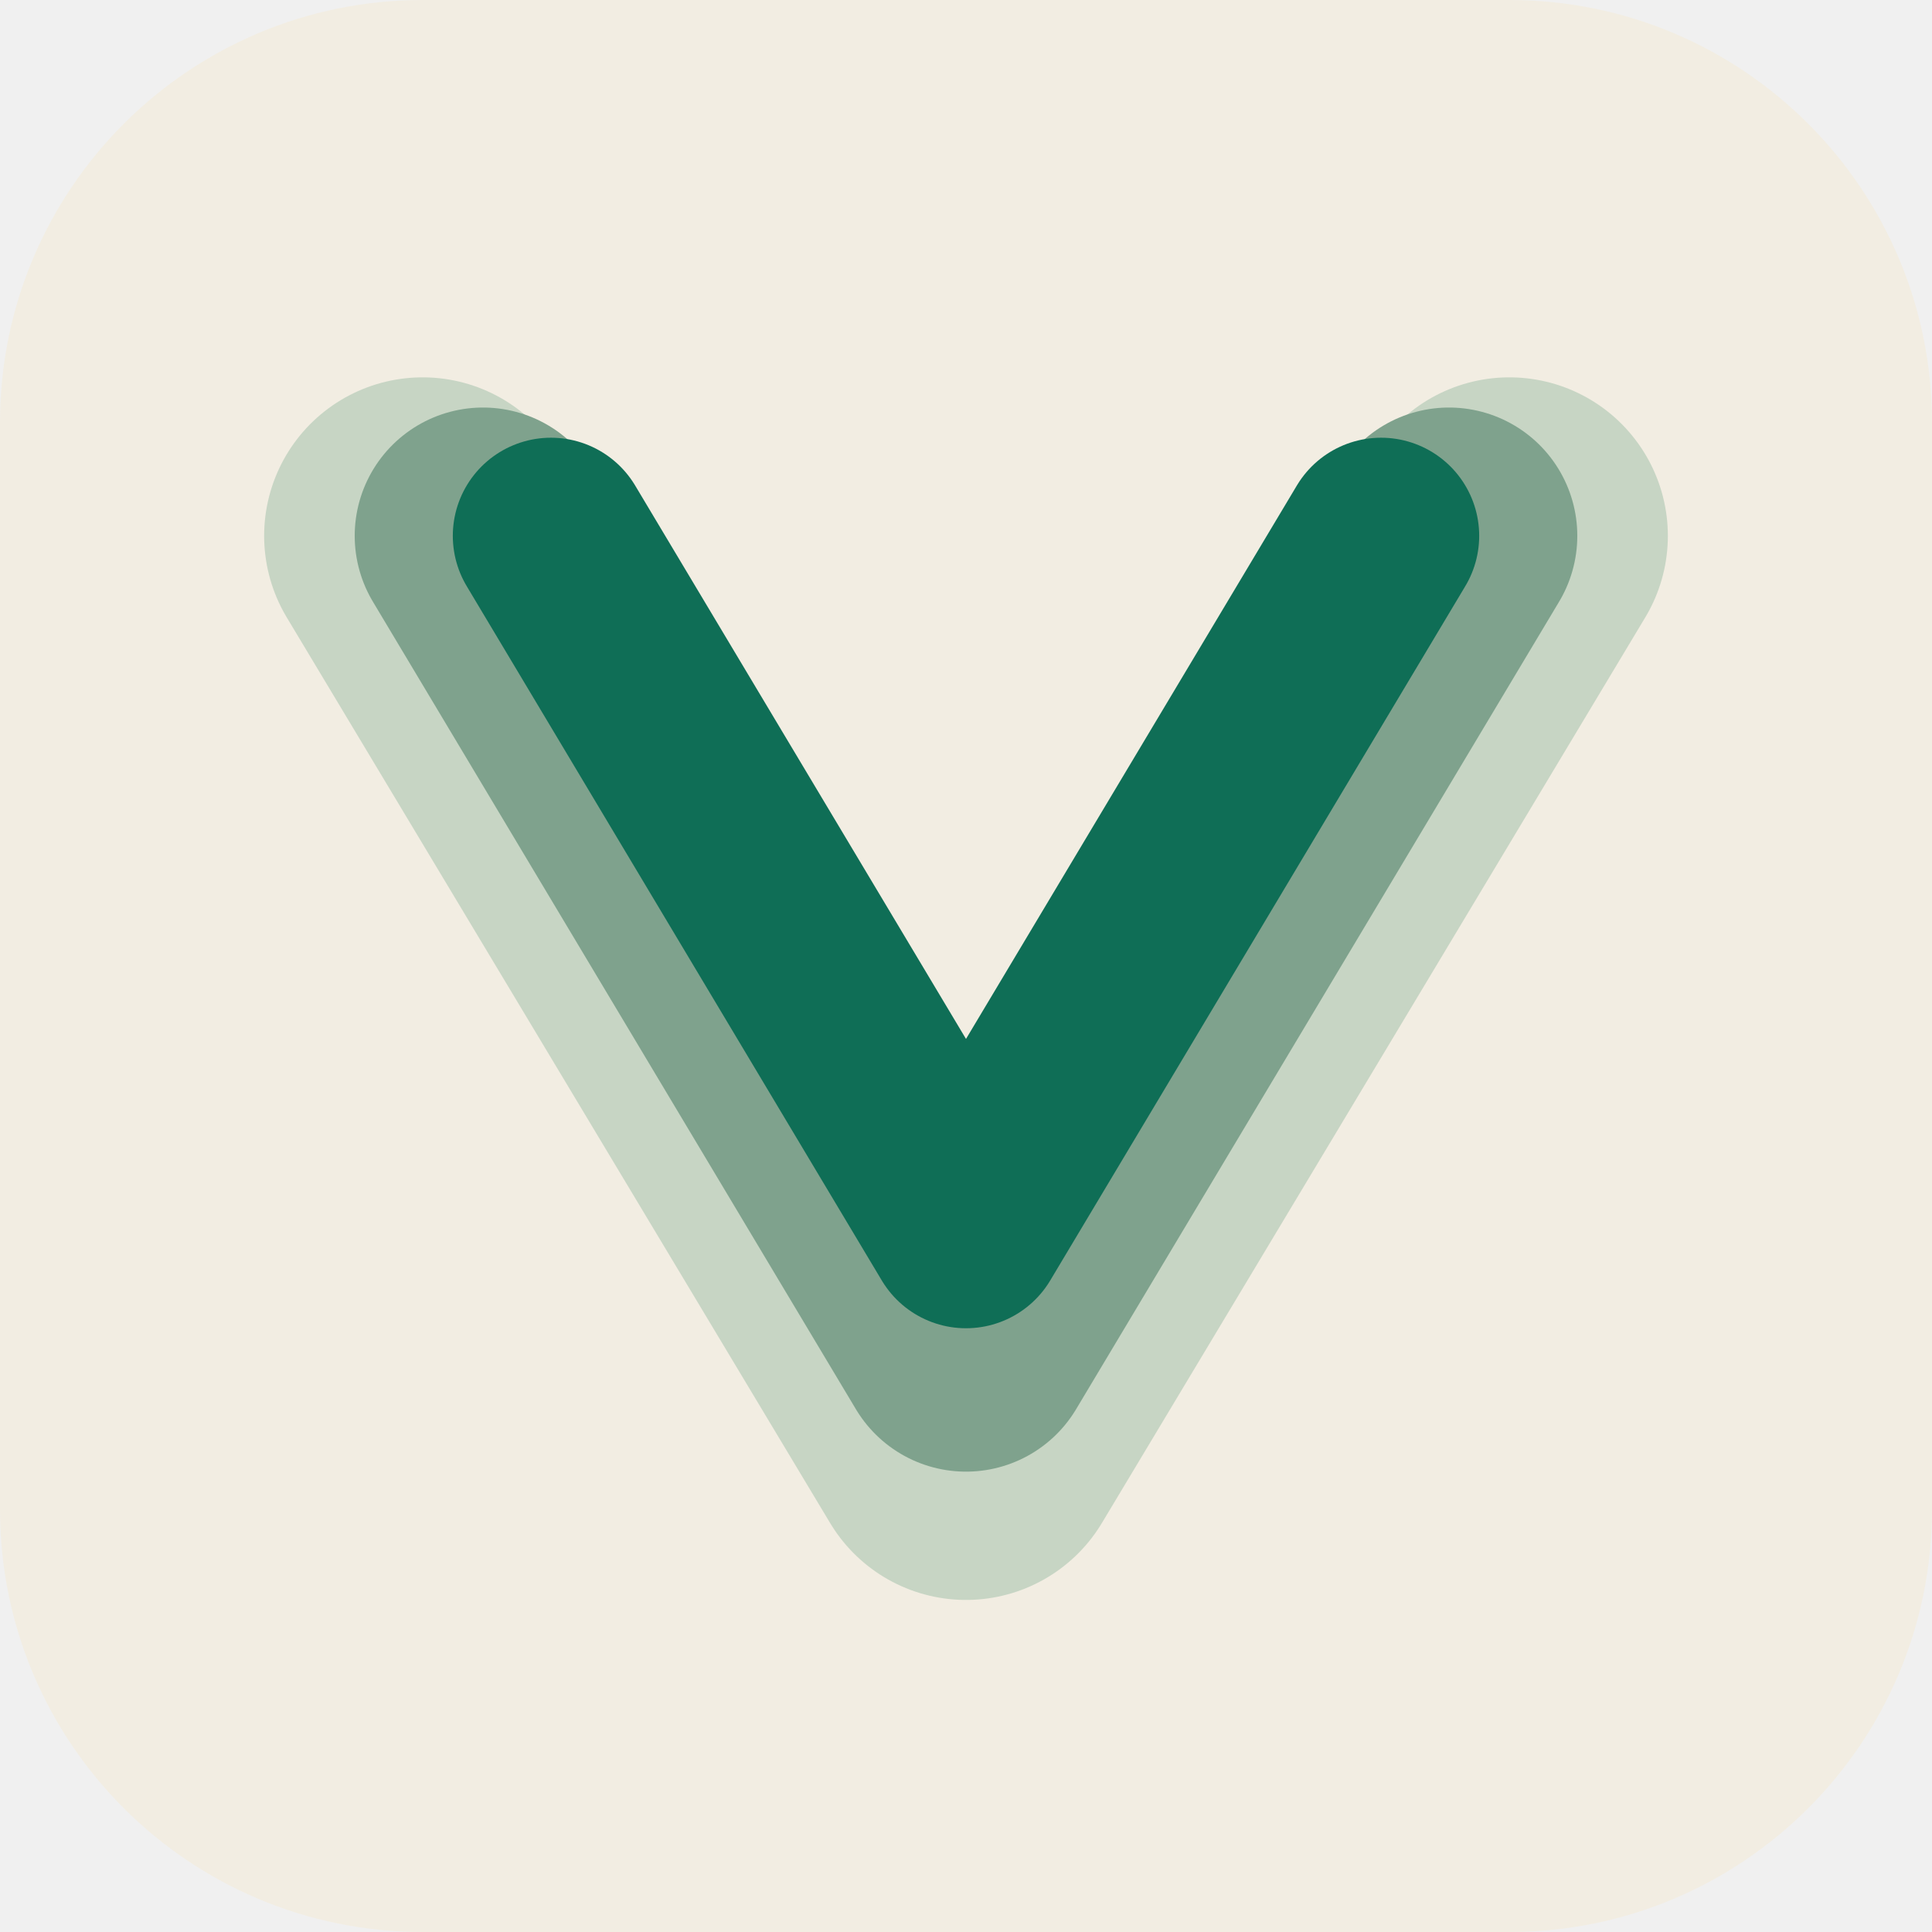
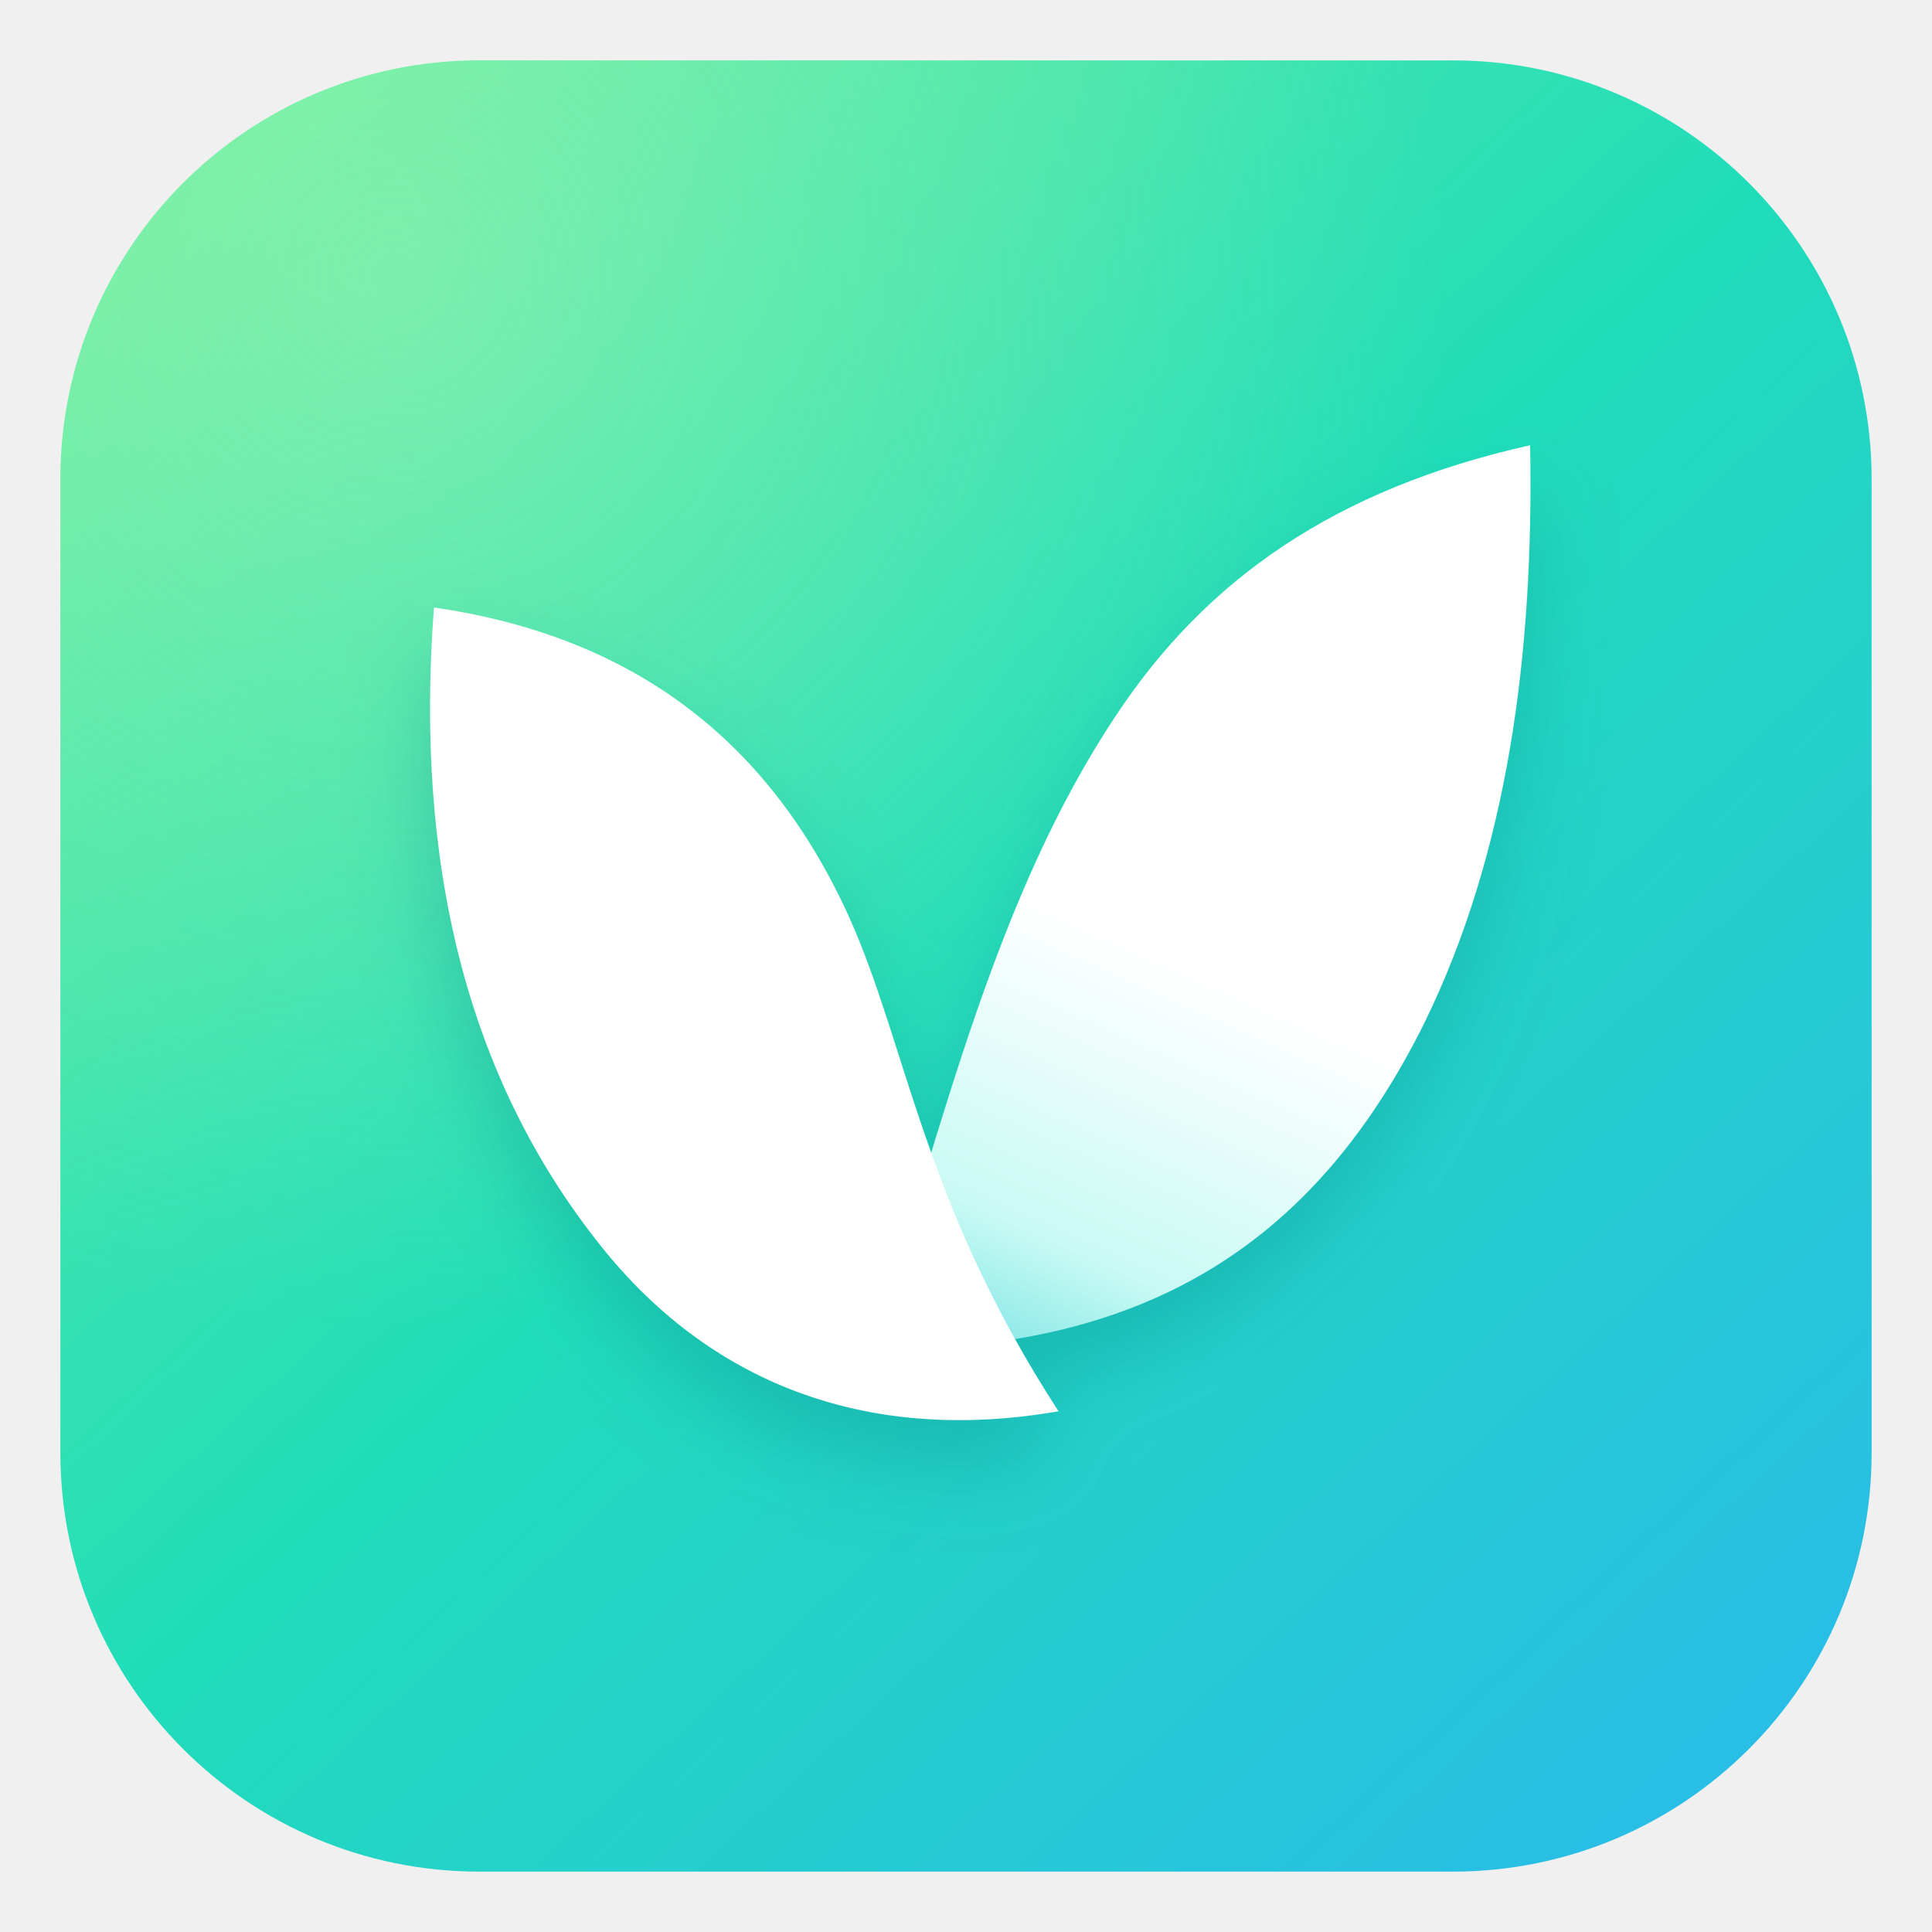
- <svg xmlns="http://www.w3.org/2000/svg" viewBox="0 0 512 512" role="img" aria-labelledby="title desc">
-   <rect width="512" height="512" rx="112" fill="#F2EDE2" />
-   <g fill="none" stroke-linecap="round" stroke-linejoin="round">
-     <path d="M112 142 256 382 400 142" stroke="#C7D5C4" stroke-width="84" />
-     <path d="M128 142 256 356 384 142" stroke="#7FA28D" stroke-width="68" />
-     <path d="M146 142 256 326 366 142" stroke="#0F6E56" stroke-width="52" />
+ <svg xmlns="http://www.w3.org/2000/svg" viewBox="0 0 1024 1024" role="img" aria-labelledby="title desc">
+   <defs>
+     <linearGradient id="tile" x1="125" y1="90" x2="900" y2="930" gradientUnits="userSpaceOnUse">
+       <stop offset="0" stop-color="#63EDA2" />
+       <stop offset="0.48" stop-color="#20DDB9" />
+       <stop offset="1" stop-color="#29BEE5" />
+     </linearGradient>
+     <radialGradient id="tileGlow" cx="0" cy="0" r="1" gradientTransform="translate(208 145) rotate(45) scale(560)" gradientUnits="userSpaceOnUse">
+       <stop stop-color="#B9F7B8" stop-opacity=".38" />
+       <stop offset="1" stop-color="#B9F7B8" stop-opacity="0" />
+     </radialGradient>
+     <linearGradient id="rightLeaf" x1="662" y1="250" x2="445" y2="735" gradientUnits="userSpaceOnUse">
+       <stop offset="0" stop-color="#FFFFFF" />
+       <stop offset=".48" stop-color="#FFFFFF" />
+       <stop offset=".78" stop-color="#C9FAF4" />
+       <stop offset="1" stop-color="#53D9DE" />
+     </linearGradient>
+     <filter id="leafShadow" x="160" y="190" width="710" height="650" filterUnits="userSpaceOnUse" color-interpolation-filters="sRGB">
+       <feDropShadow dx="0" dy="24" stdDeviation="22" flood-color="#087F84" flood-opacity=".30" />
+     </filter>
+   </defs>
+   <rect x="32" y="32" width="960" height="960" rx="222" fill="url(#tile)" />
+   <rect x="32" y="32" width="960" height="960" rx="222" fill="url(#tileGlow)" />
+   <g filter="url(#leafShadow)">
+     <path fill="url(#rightLeaf)" d="M462 715C500 594 528 475 591 380C639 307 708 259 811 236C813 347 799 452 755 542C699 655 611 717 462 715Z" />
+     <path fill="#FFFFFF" d="M230 322C334 337 407 391 450 486C481 555 489 637 561 748C457 766 375 731 319 661C246 570 220 455 230 322Z" />
  </g>
</svg>
